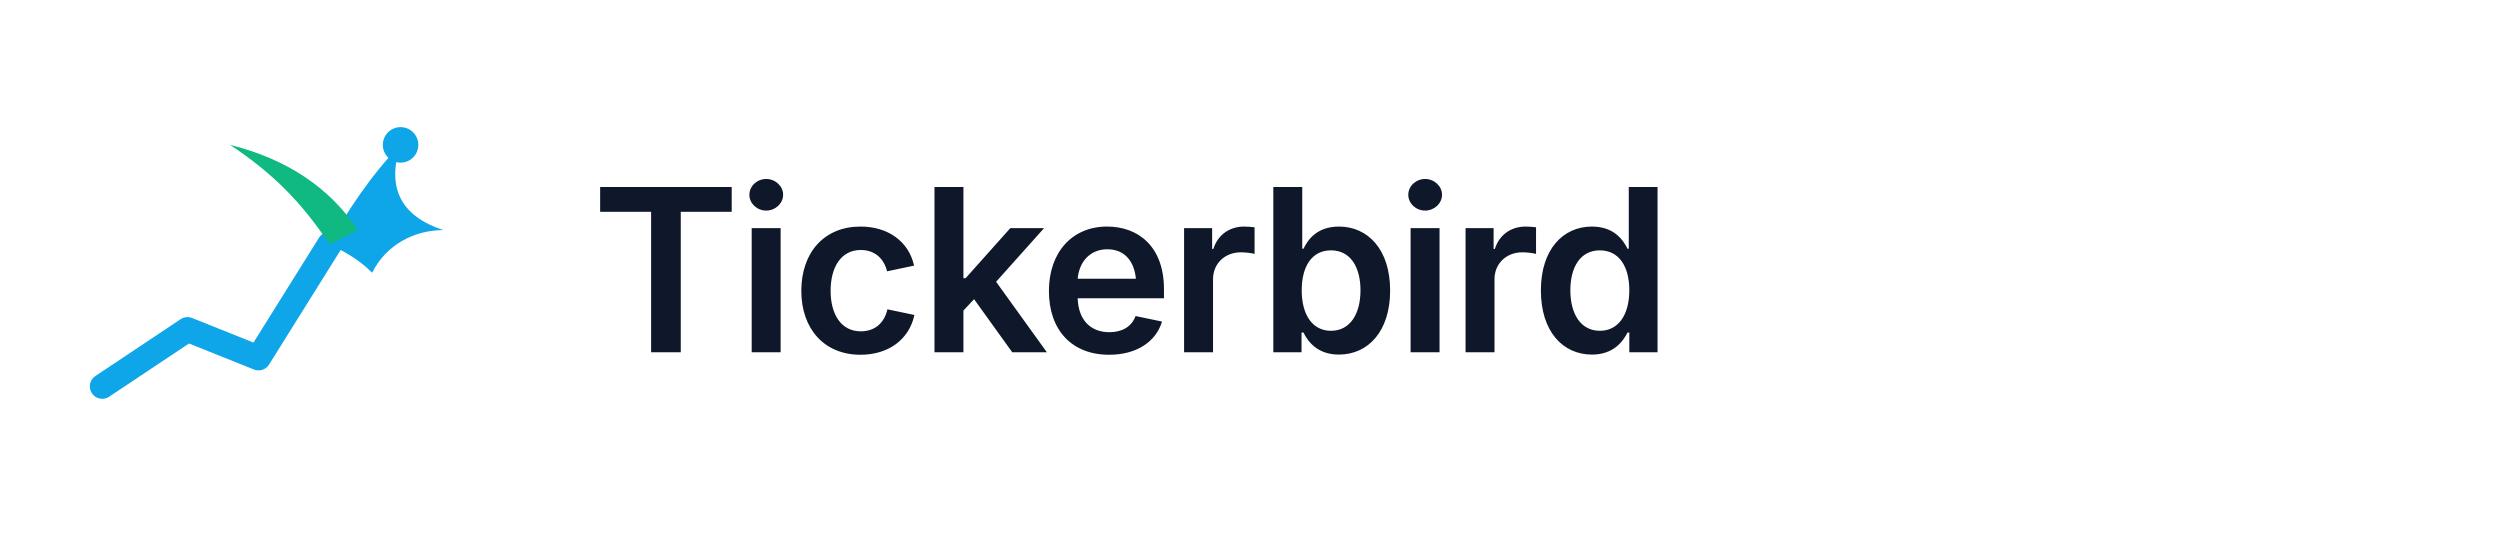
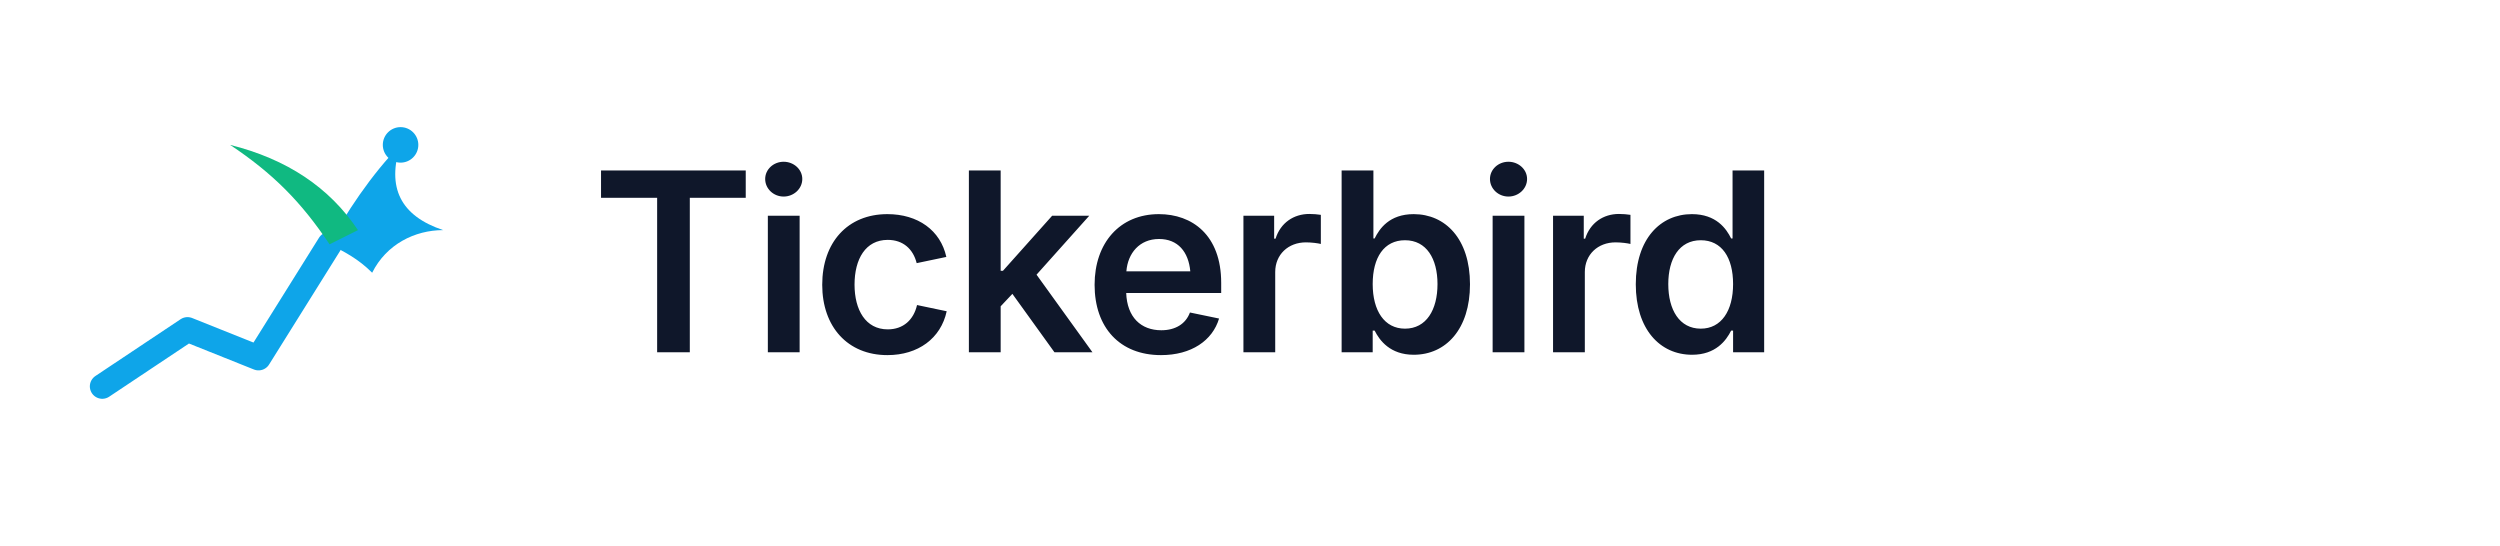
<svg xmlns="http://www.w3.org/2000/svg" viewBox="0 0 220 48" fill="none">
  <g transform="translate(4, 4) scale(0.625)">
    <path d="M8 48 L20 40 L30 44 L40 28" stroke="#0ea5e9" stroke-width="3.5" stroke-linecap="round" stroke-linejoin="round" fill="none" />
    <path d="M40 28 C42 24, 46 18, 50 14 C48 20, 50 24, 56 26 C52 26, 48 28, 46 32 C44 30, 42 29, 40 28Z" fill="#0ea5e9" />
    <path d="M44 26 C40 20, 34 16, 26 14 C32 18, 36 22, 40 28" fill="#10b981" />
    <circle cx="50" cy="14" r="2.5" fill="#0ea5e9" />
  </g>
-   <text x="52" y="31" font-family="system-ui, -apple-system, 'Segoe UI', sans-serif" font-size="20" font-weight="600" fill="#0f172a" letter-spacing="-0.02em">Tickerbird</text>
+   <text x="52" y="31" font-family="system-ui, -apple-system, 'Segoe UI', sans-serif" font-size="22" font-weight="600" fill="#0f172a" letter-spacing="-0.02em">Tickerbird</text>
</svg>
